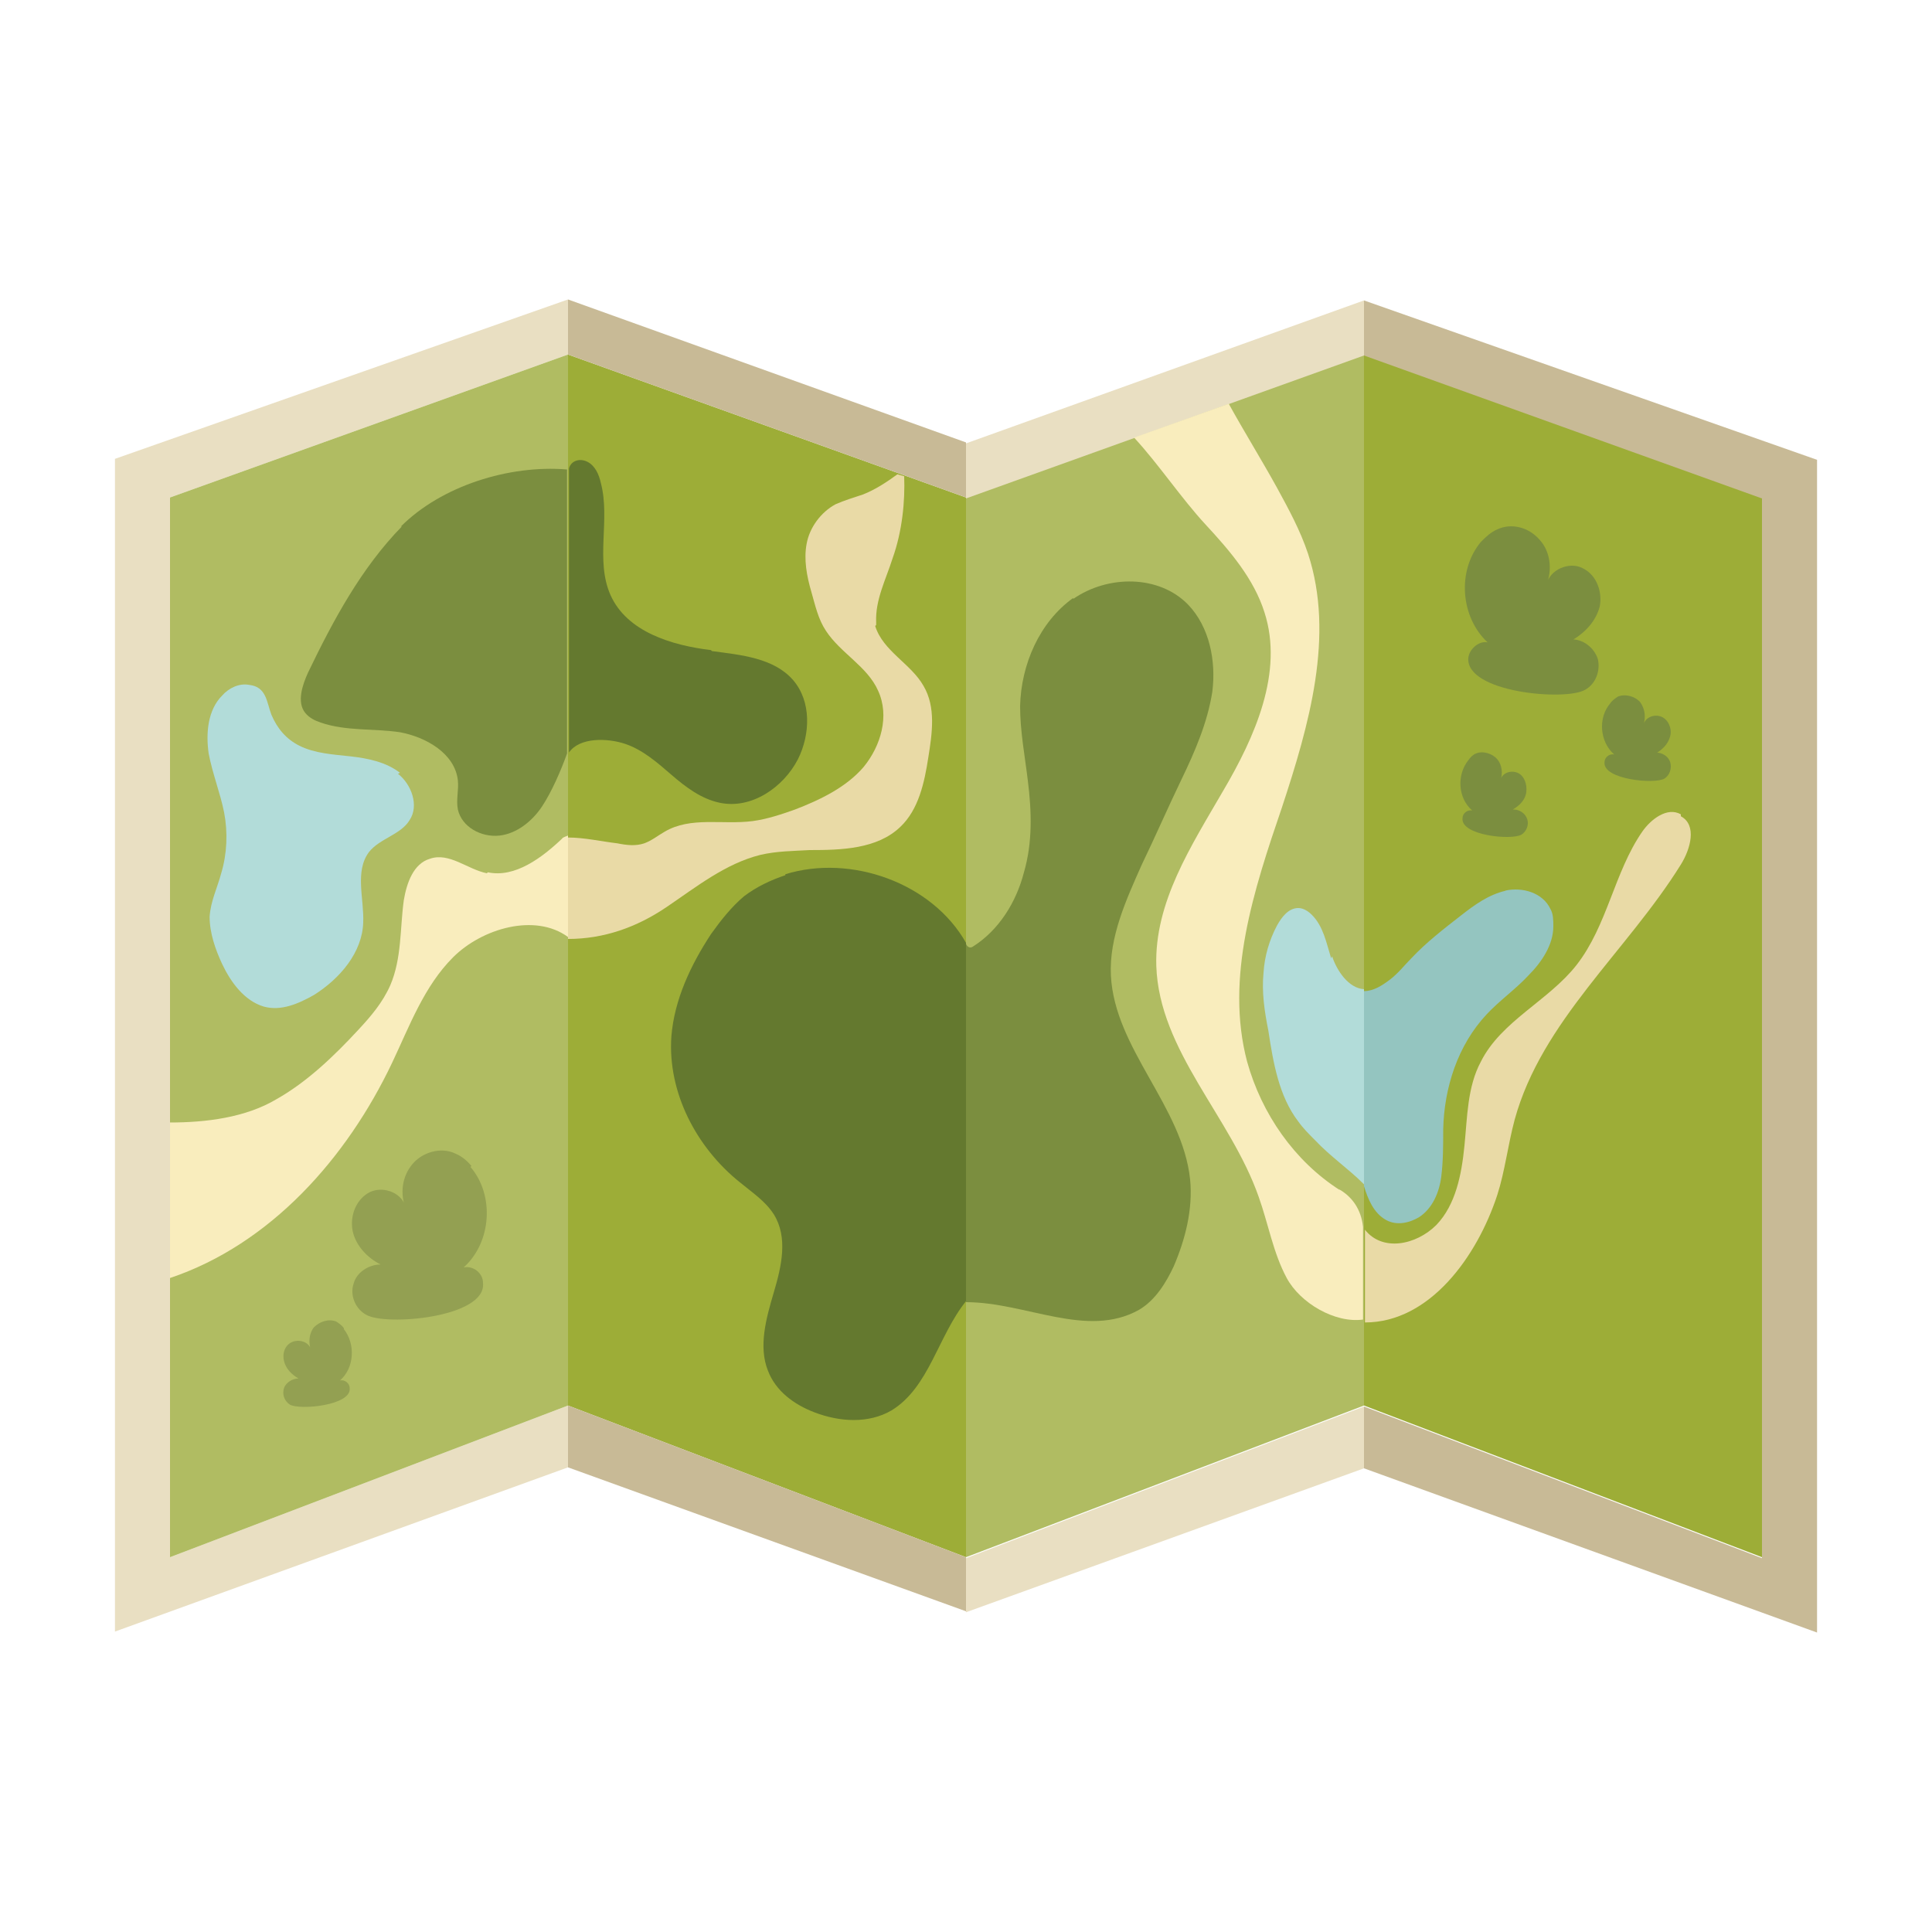
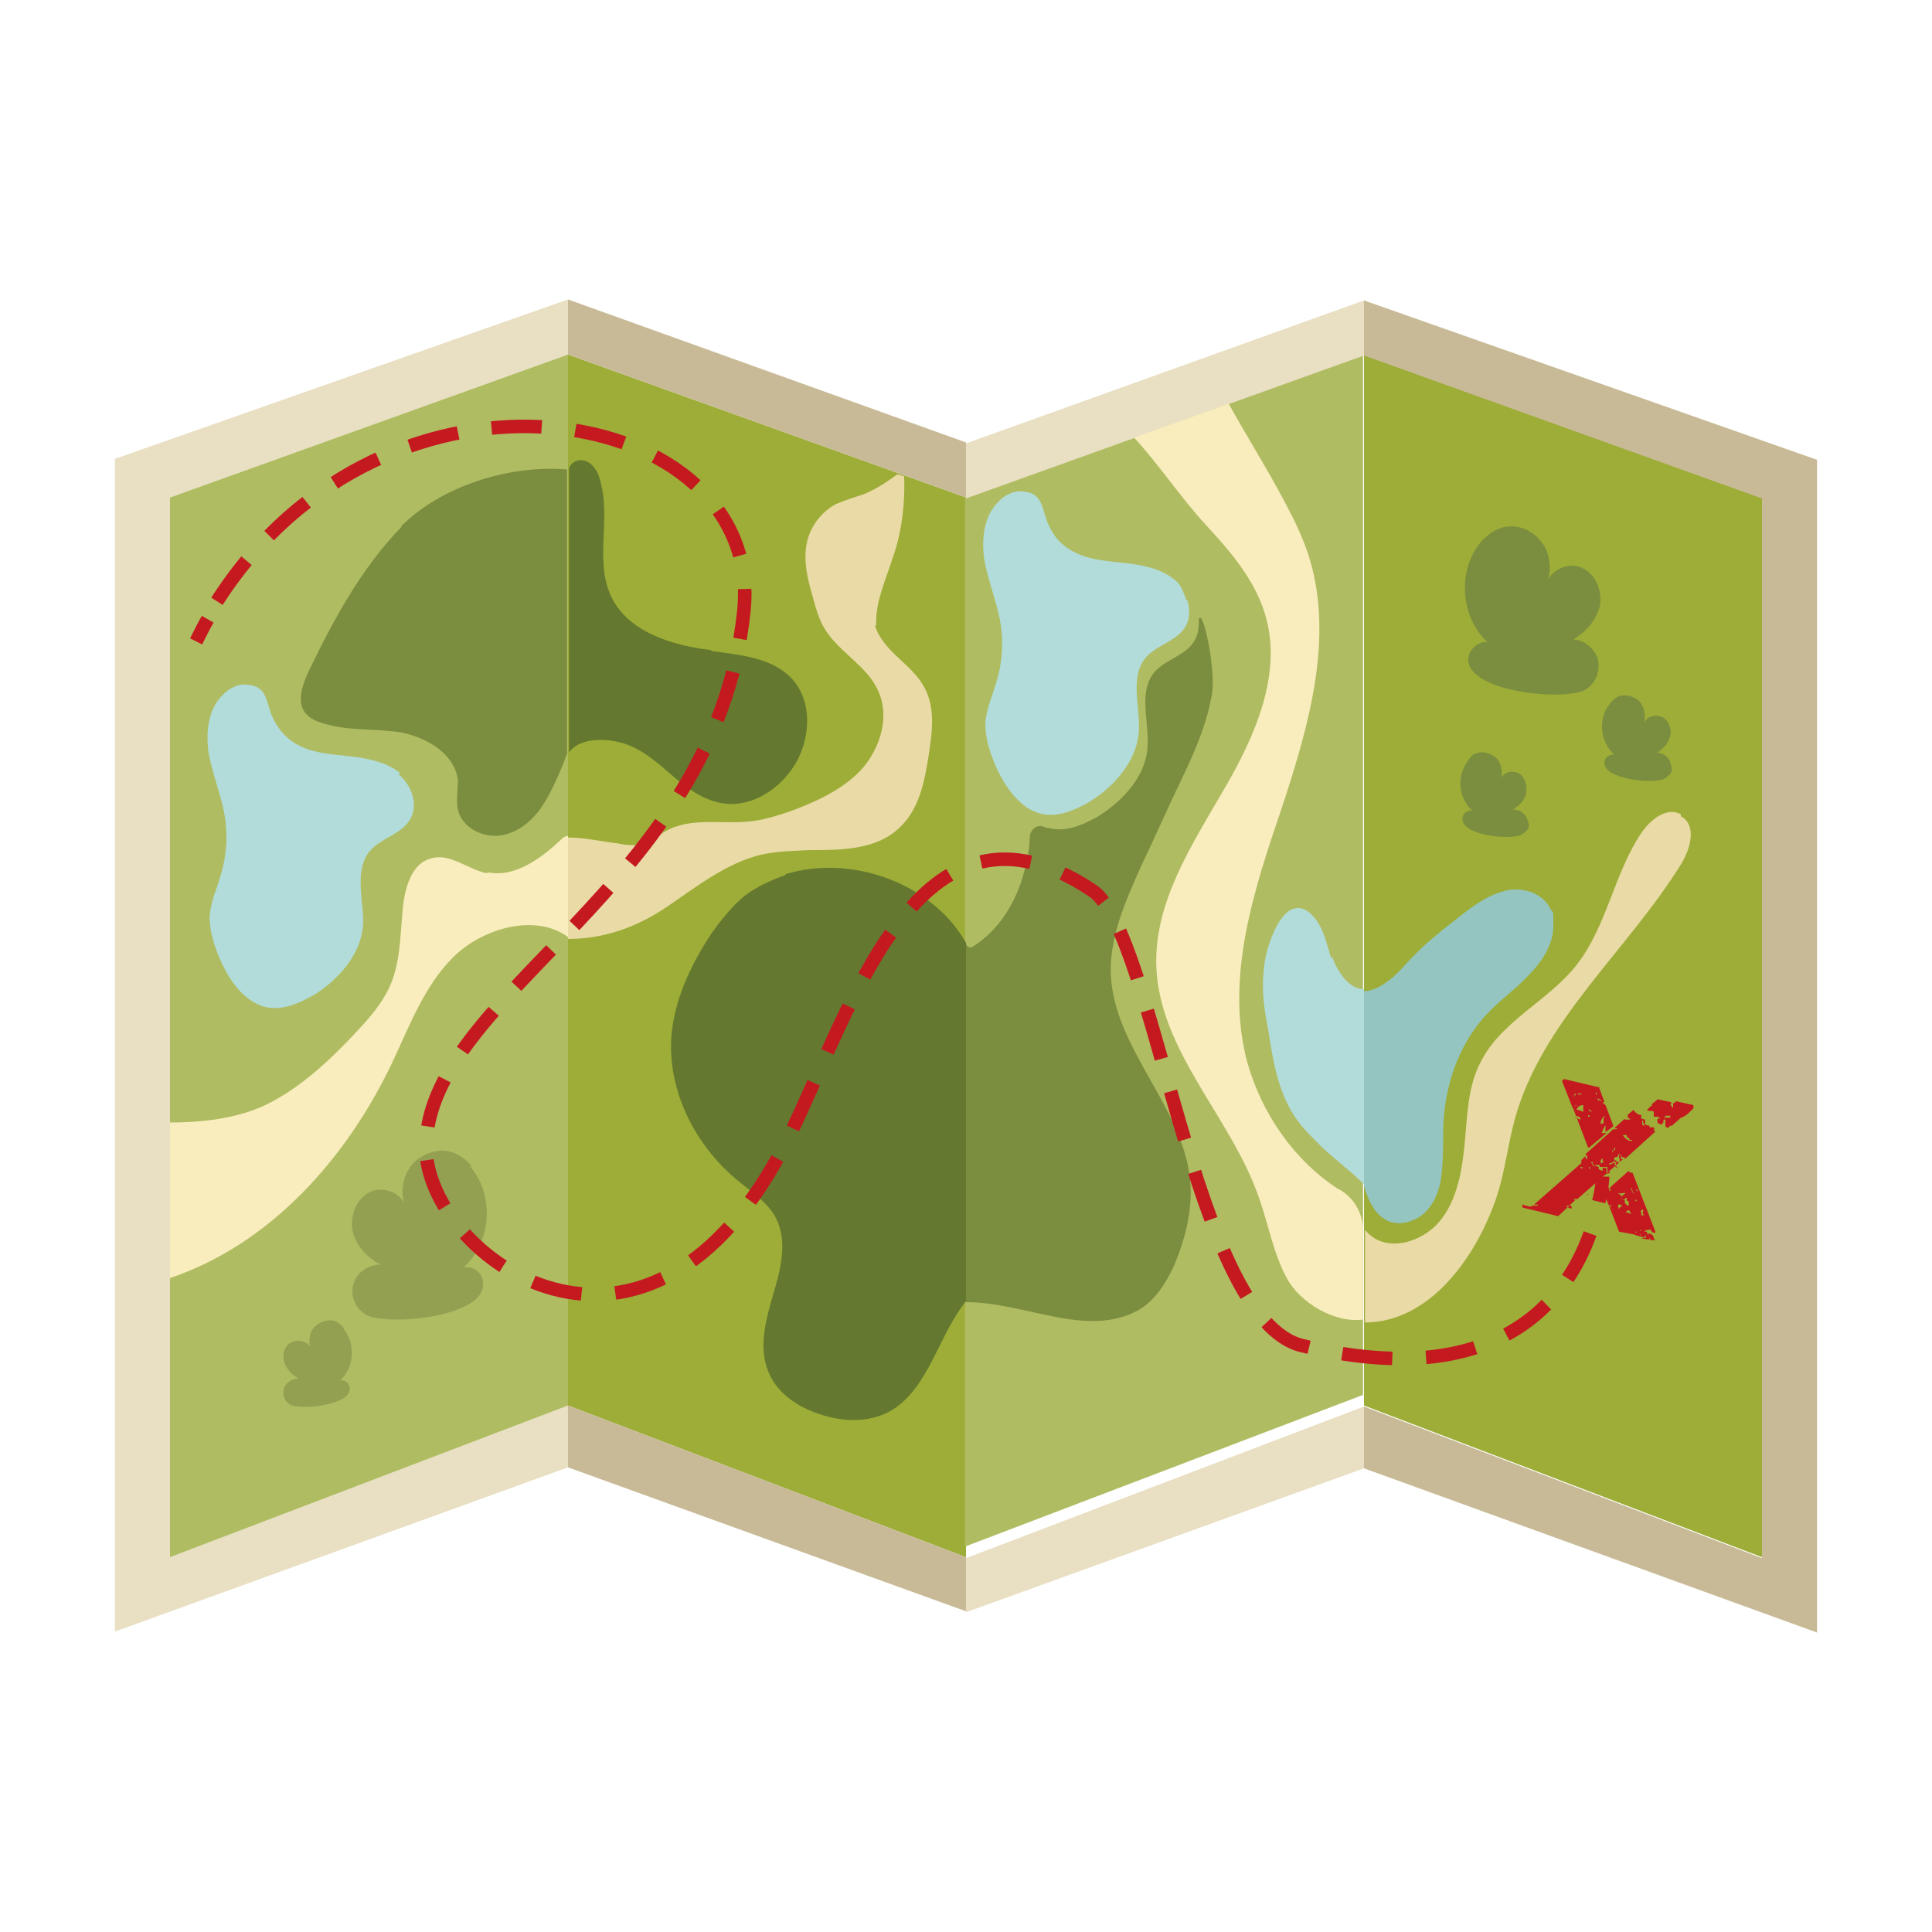
- <svg xmlns="http://www.w3.org/2000/svg" width="200" height="200" version="1.1" viewBox="0 0 200 200">
+ <svg xmlns="http://www.w3.org/2000/svg" id="Capa_1" version="1.1" viewBox="0 0 200 200">
  <defs>
    <style>
-       .cls-1 {
+       .st0 {
+         stroke-dasharray: 5.2 3.5;
+       }
+ 
+       .st0, .st1 {
+         fill: none;
+         stroke: #c51920;
+         stroke-miterlimit: 10;
+         stroke-width: 1.4px;
+       }
+ 
+       .st2 {
        fill: #e9daa6;
      }

-       .cls-2 {
+       .st3 {
        fill: #c8ba96;
      }

-       .cls-3 {
+       .st4 {
+         fill: #b0bc62;
+       }
+ 
+       .st5 {
+         fill: #7b8e3f;
+       }
+ 
+       .st6 {
+         fill: #64792f;
+       }
+ 
+       .st7 {
+         fill: #94c5c0;
+       }
+ 
+       .st8 {
+         fill: #f9edbd;
+       }
+ 
+       .st9 {
+         fill: #c51920;
+       }
+ 
+       .st10 {
        fill: #93a052;
      }

-       .cls-4 {
-         fill: #7b8e3f;
+       .st11 {
+         fill: #e9dfc2;
      }

-       .cls-5 {
-         fill: #b0bc62;
-       }
- 
-       .cls-6 {
-         fill: #64792f;
-       }
- 
-       .cls-7 {
-         fill: #9dad37;
-       }
- 
-       .cls-8 {
-         fill: #94c5c0;
-       }
- 
-       .cls-9 {
-         fill: #f9edbd;
-       }
- 
-       .cls-10 {
+       .st12 {
        fill: #b2dcd9;
      }

-       .cls-11 {
-         fill: #e9dfc2;
+       .st13 {
+         fill: #9dad37;
      }
    </style>
  </defs>
+   <g id="Capa_6">
+     <g>
+       <polygon class="st13" points="58.8 145.5 100 161.2 100 51.5 58.8 36.7 58.8 145.5" />
+       <polygon class="st4" points="99.9 160.1 141.1 144.4 141.1 35.6 99.9 50.4 99.9 160.1" />
+       <polygon class="st13" points="141.2 145.5 182.4 161.2 182.4 51.5 141.2 36.7 141.2 145.5" />
+       <polygon class="st11" points="11.9 168.9 58.8 151.9 58.8 145.5 17.6 161.2 17.6 51.5 58.8 36.7 58.8 31 11.9 47.5 11.9 168.9" />
+       <polygon class="st3" points="58.8 36.7 100 51.5 100 45.8 58.8 31 58.8 36.7" />
+       <polygon class="st3" points="58.8 151.9 100 166.8 100 161.2 58.8 145.5 58.8 151.9" />
+       <polygon class="st3" points="141.2 36.8 182.4 51.6 182.4 161.3 141.2 145.6 141.2 152 188.1 169 188.1 47.6 141.2 31.1 141.2 36.8" />
+       <polygon class="st11" points="100 51.6 141.2 36.8 141.2 31.1 100 45.9 100 51.6" />
+       <polygon class="st11" points="100 166.9 141.2 152 141.2 145.6 100 161.3 100 166.9" />
+       <polygon class="st4" points="17.6 161.2 58.8 145.5 58.8 36.7 17.6 51.5 17.6 161.2" />
+       <path class="st6" d="M81.3,90.6c-1.5.5-3,1.2-4.3,2.2-1.3,1.1-2.4,2.5-3.4,3.9-2.1,3.2-3.8,6.8-4.1,10.6-.4,5.8,2.6,11.5,7.1,15.1,1.2,1,2.6,1.9,3.5,3.3,1.5,2.4.8,5.4,0,8.1-.8,2.7-1.6,5.6-.6,8.1.8,2.1,2.7,3.5,4.8,4.3,2.6,1,5.6,1.2,8-.2,3.9-2.4,4.8-7.7,7.7-11.3v-37.1c-3.5-6.2-11.9-9.2-18.7-7.1h0Z" />
+       <path class="st5" d="M41.6,54.5c-4.2,4.3-7.1,9.7-9.7,15.1-.6,1.3-1.2,3.1-.3,4.2.4.5,1,.8,1.6,1,2.6.9,5.5.6,8.2,1,2.7.5,5.7,2.2,6,5,0,1-.2,2,0,3,.4,1.8,2.4,2.9,4.3,2.7,1.8-.2,3.4-1.5,4.4-3s2-3.8,2.6-5.5v-29.4c-6-.5-13,1.7-17.2,5.9h.1Z" />
+       <path class="st6" d="M73.6,67.3c-4.1-.5-8.7-1.9-10.4-5.7-1.6-3.6,0-7.8-1-11.6-.2-.9-.6-1.8-1.4-2.2-.8-.4-1.7,0-1.9.7v29.4c1.1-1.6,4-1.5,5.8-.9s3.3,1.9,4.8,3.2c1.5,1.3,3.1,2.5,5,2.9,3.3.7,6.6-1.6,8.1-4.5,1.3-2.6,1.4-6-.5-8.2-2-2.3-5.4-2.6-8.4-3h0Z" />
+       <path class="st2" d="M174,84.3c-1.4-.8-3.1.5-4,1.8-2.9,4.2-3.6,9.7-6.8,13.8-2.9,3.7-7.8,5.8-9.9,10-1.4,2.6-1.4,5.7-1.7,8.7s-.9,6.1-2.9,8.2c-2.1,2.1-5.6,2.8-7.4.5v9.6c6.7,0,11.6-6.8,13.7-13.2.8-2.5,1.1-5.2,1.8-7.8,2.8-10.2,11.6-17.4,17.2-26.4,1-1.6,1.7-4.1,0-5v-.2Z" />
+       <path class="st8" d="M138.7,123.2c-4.7-3-8.1-7.9-9.6-13.3-2.3-8.7.7-17.8,3.6-26.3,2.8-8.5,5.5-17.8,2.7-26.3-.8-2.4-2-4.6-3.2-6.8-1.6-2.9-3.4-5.8-5-8.7l-9.8,3.5c2.5,2.7,4.9,6.3,7.4,9s5,5.6,6.1,9.1c2,6.2-1,12.9-4.3,18.5-3.3,5.7-7.1,11.5-6.9,18.1.3,8.8,7.7,15.6,10.6,23.9,1,2.8,1.5,5.8,2.9,8.4,1.4,2.6,5,4.7,7.9,4.3v-9.6c-.2-1.8-1.1-3.1-2.5-3.9h.1Z" />
+       <path class="st8" d="M50.4,90.4c-2-.4-3.9-2.2-5.9-1.5-1.7.5-2.4,2.5-2.7,4.3-.4,2.9-.2,6-1.4,8.8-.8,1.8-2,3.2-3.3,4.6-2.5,2.7-5.3,5.4-8.5,7.2-3.2,1.9-7.3,2.4-11,2.4v16.1c10.4-3.5,18.3-12.4,23-22.3,1.8-3.8,3.3-7.9,6.3-10.9s8.5-4.6,11.9-2.1v-10.5s-.6.2-.6.3c-2.1,2-4.9,4.1-7.7,3.5h0Z" />
+       <path class="st2" d="M90.7,64.7c0-.1,0-.2,0-.3,0-2.3,1-4.4,1.7-6.6,1-2.8,1.3-5.9,1.2-8.5l-.7-.2c-1.1.8-2.3,1.6-3.6,2.1-.9.3-1.9.6-2.8,1-1.5.8-2.7,2.4-3,4.1-.3,1.6,0,3.3.5,5,.4,1.4.7,2.8,1.5,4,1.5,2.3,4.3,3.7,5.4,6.2,1.2,2.6.3,5.7-1.5,7.9-1.8,2.1-4.5,3.4-7.1,4.4-1.4.5-2.9,1-4.4,1.2-3.1.4-6.4-.5-9.1,1.1-.7.4-1.3.9-2.1,1.2-.9.3-1.8.2-2.8,0-1.7-.2-3.4-.6-5.1-.6v10.5c3.7,0,7.1-1.2,10.2-3.3,3.1-2.1,6.1-4.5,9.7-5.4,1.7-.4,3.4-.4,5.1-.5,3.3,0,7,0,9.4-2.4,1.9-1.8,2.5-4.6,2.9-7.2.4-2.5.8-5.2-.5-7.4-1.3-2.3-4.2-3.6-5-6.2h0Z" />
+       <path class="st5" d="M162.7,66.3c1.4-.8,2.5-2,2.9-3.5.3-1.5-.3-3.3-1.8-4-1.4-.7-3.4.2-3.7,1.7.6-1.5.4-3.4-.7-4.6-1.1-1.3-2.9-1.8-4.4-1.1-.7.3-1.2.8-1.7,1.3-2.5,3-2.1,7.8.7,10.4-.9-.2-1.9.7-2,1.6-.3,3.6,10.1,4.5,12.1,3.3,1.1-.6,1.6-2,1.3-3.2-.4-1.2-1.6-2.1-2.8-2h0Z" />
+       <path class="st5" d="M171.4,78c.7-.4,1.3-1,1.5-1.8s-.2-1.7-.9-2-1.7,0-1.9.9c.3-.8.2-1.7-.3-2.4-.5-.6-1.5-.9-2.3-.6-.3.2-.6.4-.8.7-1.3,1.5-1.1,4,.4,5.3-.5,0-1,.3-1,.8-.2,1.8,5.2,2.3,6.2,1.7s.8-1,.6-1.7c-.2-.6-.8-1-1.5-1h0Z" />
+       <path class="st5" d="M156.6,83.8c.7-.4,1.3-1,1.4-1.8s-.2-1.7-.9-2-1.7,0-1.8.9c.3-.8.2-1.7-.3-2.3-.5-.6-1.5-.9-2.2-.6-.3,0-.6.4-.8.7-1.2,1.5-1.1,3.9.4,5.2-.5,0-1,.3-1,.8-.2,1.8,5.1,2.3,6.1,1.7s.8-1,.6-1.6-.8-1-1.4-1h-.1Z" />
+       <path class="st10" d="M48.8,120.7c-.5-.6-1-1-1.7-1.3-1.5-.7-3.4,0-4.4,1.1-1.1,1.3-1.3,3.1-.7,4.6-.2-1.5-2.2-2.4-3.7-1.7-1.4.7-2.1,2.4-1.8,4,.3,1.5,1.5,2.8,2.9,3.5-1.2,0-2.5.8-2.8,2-.4,1.2.2,2.6,1.3,3.2,2,1.2,12.5.3,12.1-3.3,0-1-1-1.8-2-1.6,2.9-2.6,3.2-7.5.7-10.4h0Z" />
+       <path class="st10" d="M35.6,137.5c-.2-.3-.5-.5-.8-.7-.8-.3-1.7,0-2.3.6-.5.6-.6,1.6-.3,2.4,0-.8-1.1-1.2-1.9-.9s-1.1,1.2-.9,2,.8,1.4,1.5,1.8c-.6,0-1.3.4-1.5,1s0,1.3.6,1.7c1,.6,6.4.1,6.2-1.7,0-.5-.5-.9-1-.8,1.5-1.3,1.6-3.8.4-5.3h0Z" />
+       <path class="st12" d="M41.4,80c-1.4-1.1-3.3-1.5-5.1-1.7s-3.7-.3-5.3-1.1c-1.4-.7-2.3-1.8-2.9-3.2-.5-1.3-.5-2.9-2.3-3.1-1-.2-2.1.3-2.8,1.1-1.5,1.5-1.7,3.9-1.4,6,.4,2.1,1.2,4.1,1.6,6.1.4,2.1.3,4.3-.3,6.3-.4,1.5-1.1,2.9-1.2,4.5,0,1.7.6,3.4,1.3,4.9.9,1.9,2.3,3.8,4.3,4.4,1.8.5,3.6-.3,5.2-1.2,2.7-1.7,5-4.4,5.1-7.5,0-2.5-.9-5.3.6-7.3,1.1-1.4,3.3-1.8,4.2-3.3,1-1.5.2-3.7-1.2-4.8h.2Z" />
+       <path class="st12" d="M137.8,99.2c-.5-1.6-.8-3.3-2-4.5-.4-.4-.9-.7-1.4-.7-1,0-1.7.9-2.2,1.8-.8,1.5-1.3,3.2-1.4,4.9-.2,2,.1,4,.5,6,.5,3.3,1.1,6.8,3.1,9.4.5.7,1.1,1.3,1.7,1.9,1.7,1.8,3.4,2.9,5.1,4.6v-20.2c-1.6,0-2.8-1.9-3.3-3.4v.2Z" />
+       <path class="st7" d="M155.9,92.2c-1.8.4-3.3,1.5-4.7,2.6-1.8,1.4-3.6,2.8-5.1,4.4-.7.7-1.3,1.5-2.2,2.2-.8.6-1.7,1.2-2.7,1.2v20.2c.4,1.3,1,2.8,2.3,3.5,1.1.6,2.4.3,3.4-.3,1.4-.9,2.1-2.6,2.3-4.2s.2-3.3.2-4.9c.1-4.3,1.5-8.7,4.5-11.9,1.3-1.4,3-2.6,4.3-4,1.4-1.4,2.6-3.2,2.6-5.1s0-1.3-.3-1.8c-.8-1.7-2.9-2.3-4.7-1.9h0Z" />
+     </g>
+   </g>
  <g>
-     <g id="Capa_6">
-       <g>
-         <polygon class="cls-7" points="58.8 145.5 100 161.2 100 51.5 58.8 36.7 58.8 145.5" />
-         <polygon class="cls-5" points="100 161.2 141.2 145.5 141.2 36.7 100 51.5 100 161.2" />
-         <polygon class="cls-7" points="141.2 145.5 182.4 161.2 182.4 51.5 141.2 36.7 141.2 145.5" />
-         <polygon class="cls-11" points="11.9 168.9 58.8 151.9 58.8 145.5 17.6 161.2 17.6 51.5 58.8 36.7 58.8 31 11.9 47.5 11.9 168.9" />
-         <polygon class="cls-2" points="58.8 36.7 100 51.5 100 45.8 58.8 31 58.8 36.7" />
-         <polygon class="cls-2" points="58.8 151.9 100 166.8 100 161.2 58.8 145.5 58.8 151.9" />
-         <polygon class="cls-2" points="141.2 36.8 182.4 51.6 182.4 161.3 141.2 145.6 141.2 152 188.1 169 188.1 47.6 141.2 31.1 141.2 36.8" />
-         <polygon class="cls-11" points="100 51.6 141.2 36.8 141.2 31.1 100 45.9 100 51.6" />
-         <polygon class="cls-11" points="100 166.9 141.2 152 141.2 145.6 100 161.3 100 166.9" />
-         <polygon class="cls-5" points="17.6 161.2 58.8 145.5 58.8 36.7 17.6 51.5 17.6 161.2" />
-         <path class="cls-6" d="M81.3,90.6c-1.5.5-3,1.2-4.3,2.2-1.3,1.1-2.4,2.5-3.4,3.9-2.1,3.2-3.8,6.8-4.1,10.6-.4,5.8,2.6,11.5,7.1,15.1,1.2,1,2.6,1.9,3.5,3.3,1.5,2.4.8,5.4,0,8.1-.8,2.7-1.6,5.6-.6,8.1.8,2.1,2.7,3.5,4.8,4.3,2.6,1,5.6,1.2,8-.2,3.9-2.4,4.8-7.7,7.7-11.3v-37.1c-3.5-6.2-11.9-9.2-18.7-7.1Z" />
-         <path class="cls-4" d="M111.1,61.9c-3.5,2.5-5.4,6.9-5.5,11.2,0,2.6.5,5.2.8,7.7.4,3.2.5,6.4-.4,9.5-.8,3.1-2.6,6-5.3,7.7-.3.2-.6,0-.7-.3v37.1c6.2,0,12.5,3.8,17.9.8,1.7-1,2.8-2.8,3.6-4.5,1.2-2.8,2-5.9,1.7-9-.8-7.6-7.8-13.5-8.2-21.1-.2-4,1.6-7.9,3.2-11.5,1.4-2.9,2.7-5.9,4.1-8.8,1.4-2.9,2.7-5.9,3.2-9.1.4-3.2-.3-6.7-2.5-9-3-3.1-8.3-3.1-11.9-.6Z" />
-         <path class="cls-4" d="M41.6,54.5c-4.2,4.3-7.1,9.7-9.7,15.1-.6,1.3-1.2,3.1-.3,4.2.4.5,1,.8,1.6,1,2.6.9,5.5.6,8.2,1,2.7.5,5.7,2.2,6,5,.1,1-.2,2,0,3,.4,1.8,2.4,2.9,4.3,2.7,1.8-.2,3.4-1.5,4.4-3s2-3.8,2.6-5.5v-29.4c-6-.5-13,1.7-17.2,5.9Z" />
-         <path class="cls-6" d="M73.6,67.3c-4.1-.5-8.7-1.9-10.4-5.7-1.6-3.6,0-7.8-1-11.6-.2-.9-.6-1.8-1.4-2.2-.8-.4-1.7-.1-1.9.7v29.4c1.1-1.6,4-1.5,5.8-.9,1.8.6,3.3,1.9,4.8,3.2,1.5,1.3,3.1,2.5,5,2.9,3.3.7,6.6-1.6,8.1-4.5,1.3-2.6,1.4-6-.5-8.2-2-2.3-5.4-2.6-8.4-3Z" />
-         <path class="cls-1" d="M174,84.3c-1.4-.8-3.1.5-4,1.8-2.9,4.2-3.6,9.7-6.8,13.8-2.9,3.7-7.8,5.8-9.9,10-1.4,2.6-1.4,5.7-1.7,8.7s-.9,6.1-2.9,8.2c-2.1,2.1-5.6,2.8-7.4.5v9.6c6.7,0,11.6-6.8,13.7-13.2.8-2.5,1.1-5.2,1.8-7.8,2.8-10.2,11.6-17.4,17.2-26.4,1-1.6,1.7-4.1,0-5Z" />
-         <path class="cls-9" d="M138.7,123.2c-4.7-3-8.1-7.9-9.6-13.3-2.3-8.7.7-17.8,3.6-26.3,2.8-8.5,5.5-17.8,2.7-26.3-.8-2.4-2-4.6-3.2-6.8-1.6-2.9-3.4-5.8-5-8.7l-9.8,3.5c2.5,2.7,4.9,6.3,7.4,9,2.5,2.7,5,5.6,6.1,9.1,2,6.2-1,12.9-4.3,18.5-3.3,5.7-7.1,11.5-6.9,18.1.3,8.8,7.7,15.6,10.6,23.9,1,2.8,1.5,5.8,2.9,8.4,1.4,2.6,5,4.7,7.9,4.3v-9.6c-.2-1.8-1.1-3.1-2.5-3.9Z" />
-         <path class="cls-9" d="M50.4,90.4c-2-.4-3.9-2.2-5.9-1.5-1.7.5-2.4,2.5-2.7,4.3-.4,2.9-.2,6-1.4,8.8-.8,1.8-2,3.2-3.3,4.6-2.5,2.7-5.3,5.4-8.5,7.2-3.2,1.9-7.3,2.4-11,2.4v16.1c10.4-3.5,18.3-12.4,23-22.3,1.8-3.8,3.3-7.9,6.3-10.9,3-3,8.5-4.6,11.9-2.1v-10.5s-.6.2-.6.3c-2.1,2-4.9,4.1-7.7,3.5Z" />
-         <path class="cls-1" d="M90.7,64.7q0-.2,0-.3c-.1-2.3,1-4.4,1.7-6.6,1-2.8,1.3-5.9,1.2-8.5l-.7-.2c-1.1.8-2.3,1.6-3.6,2.1-.9.3-1.9.6-2.8,1-1.5.8-2.7,2.4-3,4.1-.3,1.6,0,3.3.5,5,.4,1.4.7,2.8,1.5,4,1.5,2.3,4.3,3.7,5.4,6.2,1.2,2.6.3,5.7-1.5,7.9-1.8,2.1-4.5,3.4-7.1,4.4-1.4.5-2.9,1-4.4,1.2-3.1.4-6.4-.5-9.1,1.1-.7.4-1.3.9-2.1,1.2-.9.3-1.8.2-2.8,0-1.7-.2-3.4-.6-5.1-.6v10.5c3.7,0,7.1-1.2,10.2-3.3,3.1-2.1,6.1-4.5,9.7-5.4,1.7-.4,3.4-.4,5.1-.5,3.3,0,7-.1,9.4-2.4,1.9-1.8,2.5-4.6,2.9-7.2.4-2.5.8-5.2-.5-7.4-1.3-2.3-4.2-3.6-5-6.2Z" />
-         <path class="cls-4" d="M162.7,66.3c1.4-.8,2.5-2,2.9-3.5.3-1.5-.3-3.3-1.8-4-1.4-.7-3.4.2-3.7,1.7.6-1.5.4-3.4-.7-4.6-1.1-1.3-2.9-1.8-4.4-1.1-.7.3-1.2.8-1.7,1.3-2.5,3-2.1,7.8.7,10.4-.9-.2-1.9.7-2,1.6-.3,3.6,10.1,4.5,12.1,3.3,1.1-.6,1.6-2,1.3-3.2-.4-1.2-1.6-2.1-2.8-2Z" />
-         <path class="cls-4" d="M171.4,78c.7-.4,1.3-1,1.5-1.8.2-.8-.2-1.7-.9-2-.7-.3-1.7,0-1.9.9.3-.8.2-1.7-.3-2.4-.5-.6-1.5-.9-2.3-.6-.3.2-.6.4-.8.7-1.3,1.5-1.1,4,.4,5.3-.5-.1-1,.3-1,.8-.2,1.8,5.2,2.3,6.2,1.7.5-.3.8-1,.6-1.7-.2-.6-.8-1-1.5-1Z" />
-         <path class="cls-4" d="M156.6,83.8c.7-.4,1.3-1,1.4-1.8s-.2-1.7-.9-2c-.7-.3-1.7,0-1.8.9.3-.8.2-1.7-.3-2.3-.5-.6-1.5-.9-2.2-.6-.3.1-.6.4-.8.7-1.2,1.5-1.1,3.9.4,5.2-.5-.1-1,.3-1,.8-.2,1.8,5.1,2.3,6.1,1.7.5-.3.8-1,.6-1.6-.2-.6-.8-1-1.4-1Z" />
-         <path class="cls-3" d="M48.8,120.7c-.5-.6-1-1-1.7-1.3-1.5-.7-3.4-.1-4.4,1.1-1.1,1.3-1.3,3.1-.7,4.6-.2-1.5-2.2-2.4-3.7-1.7-1.4.7-2.1,2.4-1.8,4,.3,1.5,1.5,2.8,2.9,3.5-1.2,0-2.5.8-2.8,2-.4,1.2.2,2.6,1.3,3.2,2,1.2,12.5.3,12.1-3.3,0-1-1-1.8-2-1.6,2.9-2.6,3.2-7.5.7-10.4Z" />
-         <path class="cls-3" d="M35.6,137.5c-.2-.3-.5-.5-.8-.7-.8-.3-1.7,0-2.3.6-.5.6-.6,1.6-.3,2.4-.1-.8-1.1-1.2-1.9-.9s-1.1,1.2-.9,2c.2.8.8,1.4,1.5,1.8-.6,0-1.3.4-1.5,1-.2.6,0,1.3.6,1.7,1,.6,6.4.1,6.2-1.7,0-.5-.5-.9-1-.8,1.5-1.3,1.6-3.8.4-5.3Z" />
-         <path class="cls-10" d="M41.4,80c-1.4-1.1-3.3-1.5-5.1-1.7-1.8-.2-3.7-.3-5.3-1.1-1.4-.7-2.3-1.8-2.9-3.2-.5-1.3-.5-2.9-2.3-3.1-1-.2-2.1.3-2.8,1.1-1.5,1.5-1.7,3.9-1.4,6,.4,2.1,1.2,4.1,1.6,6.1.4,2.1.3,4.3-.3,6.3-.4,1.5-1.1,2.9-1.2,4.5,0,1.7.6,3.4,1.3,4.9.9,1.9,2.3,3.8,4.3,4.4,1.8.5,3.6-.3,5.2-1.2,2.7-1.7,5-4.4,5.1-7.5.1-2.5-.9-5.3.6-7.3,1.1-1.4,3.3-1.8,4.2-3.3,1-1.5.2-3.7-1.2-4.8Z" />
-         <path class="cls-10" d="M137.8,99.2c-.5-1.6-.8-3.3-2-4.5-.4-.4-.9-.7-1.4-.7-1,0-1.7.9-2.2,1.8-.8,1.5-1.3,3.2-1.4,4.9-.2,2,.1,4,.5,6,.5,3.3,1.1,6.8,3.1,9.4.5.7,1.1,1.3,1.7,1.9,1.7,1.8,3.4,2.9,5.1,4.6v-20.2c-1.6-.1-2.8-1.9-3.3-3.4Z" />
-         <path class="cls-8" d="M155.9,92.2c-1.8.4-3.3,1.5-4.7,2.6-1.8,1.4-3.6,2.8-5.1,4.4-.7.7-1.3,1.5-2.2,2.2-.8.6-1.7,1.2-2.7,1.2v20.2c.4,1.3,1,2.8,2.3,3.5,1.1.6,2.4.3,3.4-.3,1.4-.9,2.1-2.6,2.3-4.2s.2-3.3.2-4.9c.1-4.3,1.5-8.7,4.5-11.9,1.3-1.4,3-2.6,4.3-4,1.4-1.4,2.6-3.2,2.6-5.1,0-.6,0-1.3-.3-1.8-.8-1.7-2.9-2.3-4.7-1.9Z" />
-       </g>
+     <g>
+       <path class="st5" d="M122.3,80.7c1.4-2.9,2.7-5.9,3.2-9.1.3-2.7-1-8.7-1.4-7.5,0,.8,0,1.5-.5,2.3-.9,1.5-3.1,1.9-4.2,3.3-1.5,2-.5,4.8-.6,7.3,0,3.1-2.4,5.8-5.1,7.5-1.6.9-3.4,1.7-5.2,1.2-.1,0-.3,0-.4-.1-.7-.3-1.4.2-1.5,1,0,1.3-.3,2.5-.6,3.7-.8,3.1-2.6,6-5.3,7.7-.3.2-.6,0-.7-.3v37.1c6.2,0,12.5,3.8,17.9.8,1.7-1,2.8-2.8,3.6-4.5,1.2-2.8,2-5.9,1.7-9-.8-7.6-7.8-13.5-8.2-21.1-.2-4,1.6-7.9,3.2-11.5,1.4-2.9,2.7-5.9,4.1-8.8Z" />
+       <path class="st12" d="M122.8,62.1c-.3-.8-.5-1.5-1.1-2h0c-1.4-1.2-3.3-1.6-5.1-1.8s-3.7-.3-5.3-1.1-2.3-1.8-2.9-3.2c-.5-1.3-.5-2.9-2.3-3.1-1-.2-2.1.3-2.8,1.1-1.5,1.5-1.7,3.9-1.4,6,.4,2.1,1.2,4.1,1.6,6.1.4,2.1.3,4.3-.3,6.3-.4,1.5-1.1,2.9-1.2,4.5,0,1.7.6,3.4,1.3,4.9.6,1.2,1.4,2.5,2.5,3.4.5.5,1.2.8,1.8,1,1.8.5,3.6-.3,5.2-1.2,2.7-1.7,5-4.4,5.1-7.5.1-2.5-.9-5.3.6-7.3,1.1-1.4,3.3-1.8,4.2-3.3.5-.8.5-1.9.2-2.8Z" />
+     </g>
+     <path class="st9" d="M158.3,124.9h.2c0-.1.3-.1.3-.1h.2c0,0,.2,0,.2,0h0s0-.1,0-.1h-.4s4.9-4.3,4.9-4.3h0c0,.1,0,.4,0,.4h-.1c0,.1.2.2.2.2h0s0,0,0,0h0c0,.1,0-.2,0-.2h-.1s0-.3,0-.3c0,0,0-.2,0-.4l.4-.4c0,0,.1.2.1.3h0c0,0,.1,0,.1,0v-.3c0,0,0-.1-.2-.2l2.9-2.6h0s.2,0,.2,0h0c.1,0,.2,0,.2-.1h0s-.3,0-.3,0l1.1-1h0s0,.1,0,.1h0s0,0,0,0h.2s.2,0,.4,0h0c-.2-.2-.3-.2-.3-.3h0s0-.2,0-.2l.6-.5c.2.3.4.4.6.5h.2c0-.1,0,0,0,0,0,0,0,0,0,.1v.2c0,0,0-.1,0-.1,0,0,0,0,0,0v.2s.4.1.4.1v.4s-.1,0-.1,0l.3.2h.2s.1.2.1.2h.3c0,0,.1,0,.1,0,0,0,.1.2,0,.4h0s0,0,0,0h0c0,0,0,0,.2,0l-2.1,1.9-1.1,1v-.2c0,0,0,0,0,0h0s-.2,0-.2,0c-.1,0-.2-.1-.1-.2h0s-.1,0-.1,0c-.1,0-.2-.1-.1-.2h0s0,0,0,0h0c0,0-.1,0-.1.2h0s-.1-.2-.1-.2h0s-.1,0-.1,0h0c.1,0,.2.1.1.2,0,.2-.2.2-.4.2,0,.7.1,1.1.3,1.1h0c0-.1,0-.1,0-.1h0c-.1,0-.2-.2-.1-.5h.4c0,0,0,0,0,0,0-.1-.1-.3,0-.4h0s-.1,0-.1,0h0s0-.3,0-.3h.1s0,0,0,0h0s.1,0,.1,0v.4c.1,0,.1,0,.1,0h.1s-4.8,4.2-4.8,4.2c0,0,0,0,0-.1h-.2s-.1.1-.1.1h.2s-1.8,1.7-1.8,1.7l-3.7-.9v-.2c-.1,0,0-.1,0-.1ZM159.8,124.7h-.4c0,0,0,0,0,0h0c0,0,.3,0,.3,0,0,0,0-.1.1-.1h0s0,0,0,0ZM161.4,124.8h0s0,.2,0,.2h0s0-.1,0-.1h-.1ZM162.6,124.8h-.4s0,.1,0,.1l.3.2h.2c0,0,0,0,0,0v-.2ZM165.5,112.5l.6,1.6h-.2c0,.1.2.2.3.3l.8,2.1h0s0,.1,0,.1l-.8.6v-.3c0,0,0,0,0,0v-.4s-.2.2-.4.8h.3c0,0,.2,0,.2,0l-1.8,1.5h-.1s-1.6-4.2-1.6-4.2h0c0,0,.2-.1.5-.2h0s0,0,0,0h0c0,0,0,0,0,0-.2,0-.4.1-.5.3l-1.1-2.8.2-.2,3.8.9ZM162,112.4h0s0,.2,0,.2h0s0,0,0,0v-.2ZM162.6,114.5h0c0,0,0,0,0,0h0ZM163,113.6c-.1,0-.2,0-.1-.2h-.1s.2.3.2.3h0ZM164.2,123.6h0s0,0,0,0h0c0,0,0,0,0,0h0c0,.1.3.1.3.1h0ZM163.1,115.7l.5.2h0s0-.2,0-.2l-.4-.2h0c0,0-.1.3-.1.3ZM163,113.4h.1s0-.2,0-.2h-.1s0,.2,0,.2ZM163.2,114.9h.2c0,0,.5.2.5.2h0s0-.7,0-.7c-.4,0-.6.2-.7.5ZM163.6,113.2h-.1s-.2,0-.2,0h0c0,0,.1.1.1.1h.3s0-.1,0-.1ZM164.6,120.8h-.1s0,.2,0,.2h.1c0,0,0-.2,0-.2ZM164.2,113.8h.2s0,0,0,0h-.3c0,0,0,0,0,0ZM165.1,120.6c-.2,0-.3-.1-.2-.3h-.2s0,0,0,0l.3.5v-.2ZM164.4,115.6h.2s0,0,0,0c0,0,0-.1-.2-.2v.2ZM166.1,120.2h0s0,0,0,0h0s0,0,0,0h-.2s0-.3,0-.3h0s-.2.2-.2.2h0c0,0,0,.3,0,.3h0c.1,0,.2.2.2.4h-.3c0,0,0-.2,0-.2h-.2s-.3,0-.3,0h0c0,.1.4.2.4.2h0c0,.1,0,.2,0,.2h0c0,.1.4.2.4.2v-.3c0,0,.1,0,.1,0h.3c0,.1,0,.2,0,.2v.2s.1,0,0,.2c.1,0,.3,0,.4-.2h-.3s0-.2,0-.2h0s0-.2,0-.2h0c0-.1,0-.1,0-.1h-.2s-.2,0-.2,0h-.2c0-.1,0-.4,0-.4h0c0,0,0,0,0,0ZM164.8,115.1h0s0,0,0,0h0c0,0,0,0,0,0h0c0,0-.3-.3-.3-.3v.2ZM165.4,119.2h-.2s0,0,0,0h.2s0,0,0,0ZM165.3,117h.1s.1,0,.1,0h0s-.2,0-.2,0h0ZM170.4,128.1h0c0,0,0-.2,0-.2,0,0-.1,0-.2.2l-.8-.2h0s-.2-.1-.2-.1h0c0,0-1.6-.3-1.6-.3l-1-2.6h.2c0-.1,0-.2,0-.2,0,0-.1,0-.2.2l-.6-1.4.6-.6c0,.1,0,.2,0,.4h.1c0-.2,0-.3,0-.4l1.9-1.7c0,0,0,.1.2.2h.2s2.4,6.2,2.4,6.2h0s-.2,0-.2,0c-.2,0-.3-.2-.3-.3-.3,0-.5,0-.7.2h0c0,0,0,0,0,0h.2c0,0,.1,0,.1,0,0,.1,0,.3.2.4h0s0,0,0,0h0c0,.1.1.3,0,.4h.2c0,0,0,0,0,0,0,0-.2-.1-.2-.4,0,0-.1-.1-.1-.2h.2c0,0,.2.1.3.2l.2.5h-.1c0,0-1.3-.2-1.3-.2ZM165.3,113.1h-.1c0,0,0,.2,0,.2h.1s0,0,0,0h0ZM165.8,116.3h.1s.1,0,.1,0v-.4c0,0,0,0,0,0v-.2c0,0,.2-.1.2-.1h0c-.1-.1-.3,0-.5.5h0c0,.1,0,.3,0,.3ZM165.8,114h0s0,0,0,0h0s0,0,0,0c0-.1-.2-.2-.4-.3v.2c-.1,0-.1,0-.1,0h.3ZM166.6,124.8s0,.1,0,.2h.1c0,0,0-.2,0-.2ZM167.2,120.1h0c0,0,0,0,0,0l-.4.3h-.2c0,.1,0,.2,0,.2l.8-.4ZM166.2,117.3h0s0,0,0,0h0ZM167,123.9h.2c0,0,0,0,0,0h0s-.2,0-.2,0h0ZM166.9,119.1h0s0,0,0,0h0c0,.1,0,.3,0,.3,0-.2.1-.3.3-.4h0c0,0,0-.2,0-.2h-.1s0,.1,0,.1h0s0,.1,0,.1ZM167.6,125.1h0c0,0,.1-.2.3-.2h0s-.1-.2-.1-.2h-.3c0,0,0,.1,0,.1,0,.1.1.2,0,.3ZM167.6,124.2h.3c0,.1.2,0,.2,0h.1s0,.3,0,.3h0c0,.1.3.3.3.3h0s.1,0,.1,0h0s0-.3,0-.3h.3s0,0,0,0h-.3c0-.1,0-.2-.2-.2h0c0,0,0-.1,0-.1v-.2c.1,0,0,0,0,0,0,0-.2,0-.3.2h-.3s0,0,0,0h0c0-.1,0-.1,0-.1,0,.1,0,.1-.2.1h0ZM167.8,123.9h0s.5-.4.5-.4h-.2c-.2,0-.4.1-.6,0,0,0,0,.1.3.2h0ZM168.4,125.5h0c0,0,.5.2.5.2h0c-.1-.1-.2-.2-.2-.4-.2,0-.3,0-.4.2h0ZM169,118h0s-.3,0-.3,0c0,0,0-.2-.3-.3v-.2c0,0-.2,0-.2,0h-.2c.2.3.4.5.7.6h.2c0,0,0,0,0,0ZM169,123.4h0c0,.1.2.2.2.2h0c-.2-.2-.2-.3-.3-.6h-.1s0,0,0,0l.2.4ZM169.5,127.5h-.2c0,.1,0,.1,0,.1h.1c0,0,0-.1,0-.1ZM169.6,127.5h0s0,0,0,0h.2s-.1,0-.1,0ZM168.9,120.3h0s0,0,0,0h0s0,0,0,0h0s-.1,0-.1,0ZM169.4,124.4h0c0-.1,0-.2,0-.2h0s-.2,0-.2,0l.2.2ZM169.9,127.8h0s-.2,0-.2,0h0c0,0,.2.1.2.1h0ZM168.7,117.4h.1s0-.1,0-.1h0c0-.1,0,.1,0,.1ZM169.1,120.1h0s0,0,0,0ZM169.1,120.1s0,0,.1,0h0c0,0,0,0,0,0ZM169.9,127.3h-.1s0,.1,0,.1h.1c0,0,0-.1,0-.1ZM169.4,123.3h.1c0-.1,0-.2-.1-.2v.2ZM169.7,125.4c.2,0,.2,0,.2.2h0c0,.1,0,.2,0,.2h.2c0,0,0,0,.2,0h0c-.2,0-.3-.2-.2-.4v-.2c-.1,0-.2.1-.3.2ZM170.8,127.4h0s-.1,0-.1,0h0c0-.1,0,0,0,0ZM170.2,118.2h0c0,0,0,0,0,0v.2c-.1,0,0,0,0,0v-.2ZM170.1,116h-.1s0,.1,0,.1h.1s0-.1,0-.1ZM170,116.4l.2.2h0s0,0,0,0v-.3c0,0-.1,0-.1,0v-.2s-.1,0-.1,0v.3ZM174.1,115.7h0s-.1,0-.1,0l-.2.2h0s0,0,0,0l-.8.7s0,0,0,0h0s0,0,0,0h0c0,0,0,0,0,0v-.2c.1,0,.1,0,.1,0l-.4.3h0c0,0,0,.1,0,.1h0s0,0,0,0l-.3-.2v-.7c.1,0,0,0,0,0h-.2c0,0,0,.3,0,.3l-.2.2h-.2c0,0,0-.1,0-.1h0s-.2,0-.2,0v-.2c-.1,0,0-.3,0-.3h.3c0,.1,0,0,0,0h0c0,0-.3-.2-.3-.2h-.4s0,0,0,0h0s0-.2,0-.2h0s0,0,0,0h0s0-.1,0-.1h0c0-.2,0-.2-.1-.3h-.3c-.1,0-.2,0-.3-.1h0s.4-.4.4-.4h0c0,0,.1,0,.1,0h0c0-.1,0-.2,0-.2l.6-.5,1.4.3v.2c-.1,0-.1,0-.1,0l.2.3h0s0,0,0,0c0,0,.1,0,.1.2h0s0,0,0,0h0c0,.1,0,0,0,0h0c0-.1,0-.2,0-.2v-.4c.2,0,.2-.1.3-.2l1.8.4v.3c.1,0-.7.7-.7.7ZM170.4,114.4h0s0,0,0,0h0ZM170.9,114.9h.1c0,0,0-.2,0-.2v.2ZM172,115h0s.1,0,.1,0h-.2s0,0,0,0ZM172.2,115.7h0s.4,0,.4,0h.3c0,.1,0,0,0,0,0,0,0,0,0-.2h-.1c0,0-.1,0-.3,0h-.1c0-.1,0-.2,0-.2v.3Z" />
+     <g>
+       <path class="st1" d="M165.9,121.8s0,1-.4,2.6" />
+       <path class="st0" d="M164.6,127.7c-2.4,6.8-9.5,16.5-29.8,11.6-11.3-2.7-15.2-42.8-21.7-47.1-18.1-12.1-25,12.5-31.5,25.6-14.6,29.2-37.6,12.2-37.5.9.2-15.9,29.9-26.8,32.9-55.4,2.3-21.6-37-28.9-54.7-.8" />
+       <path class="st1" d="M21.5,64.1c-.4.7-.8,1.5-1.2,2.3" />
    </g>
  </g>
</svg>
